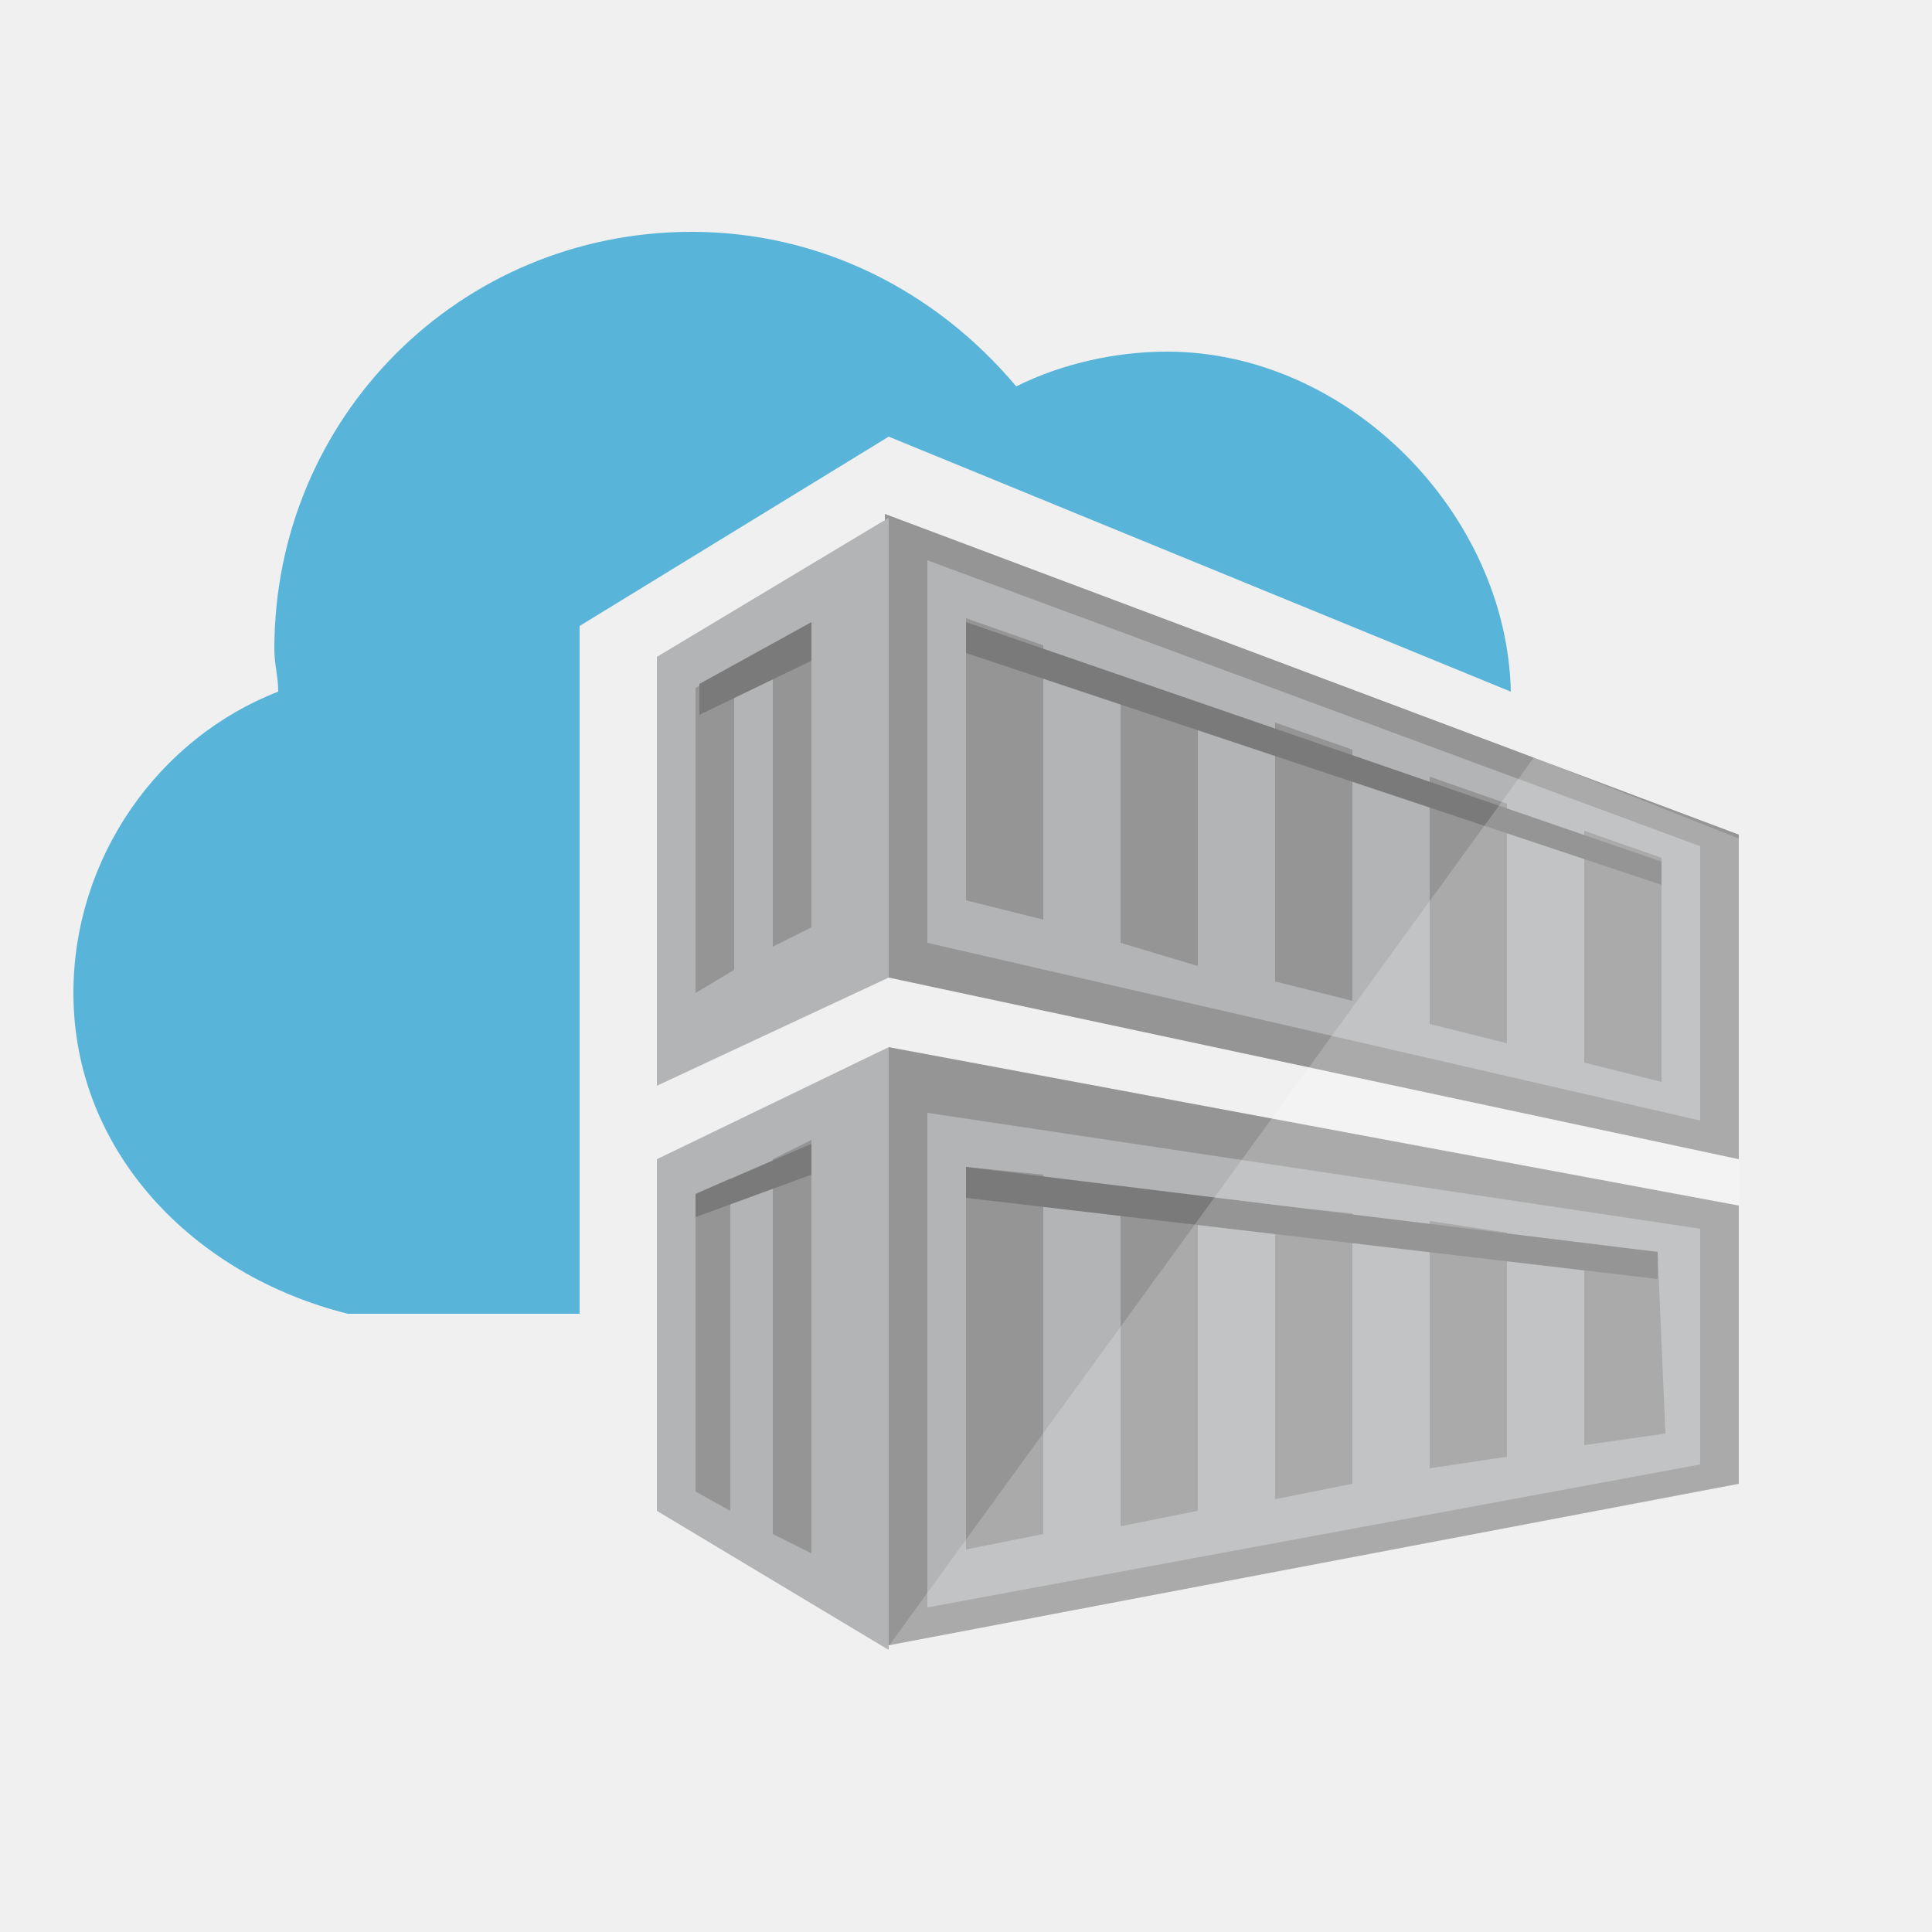
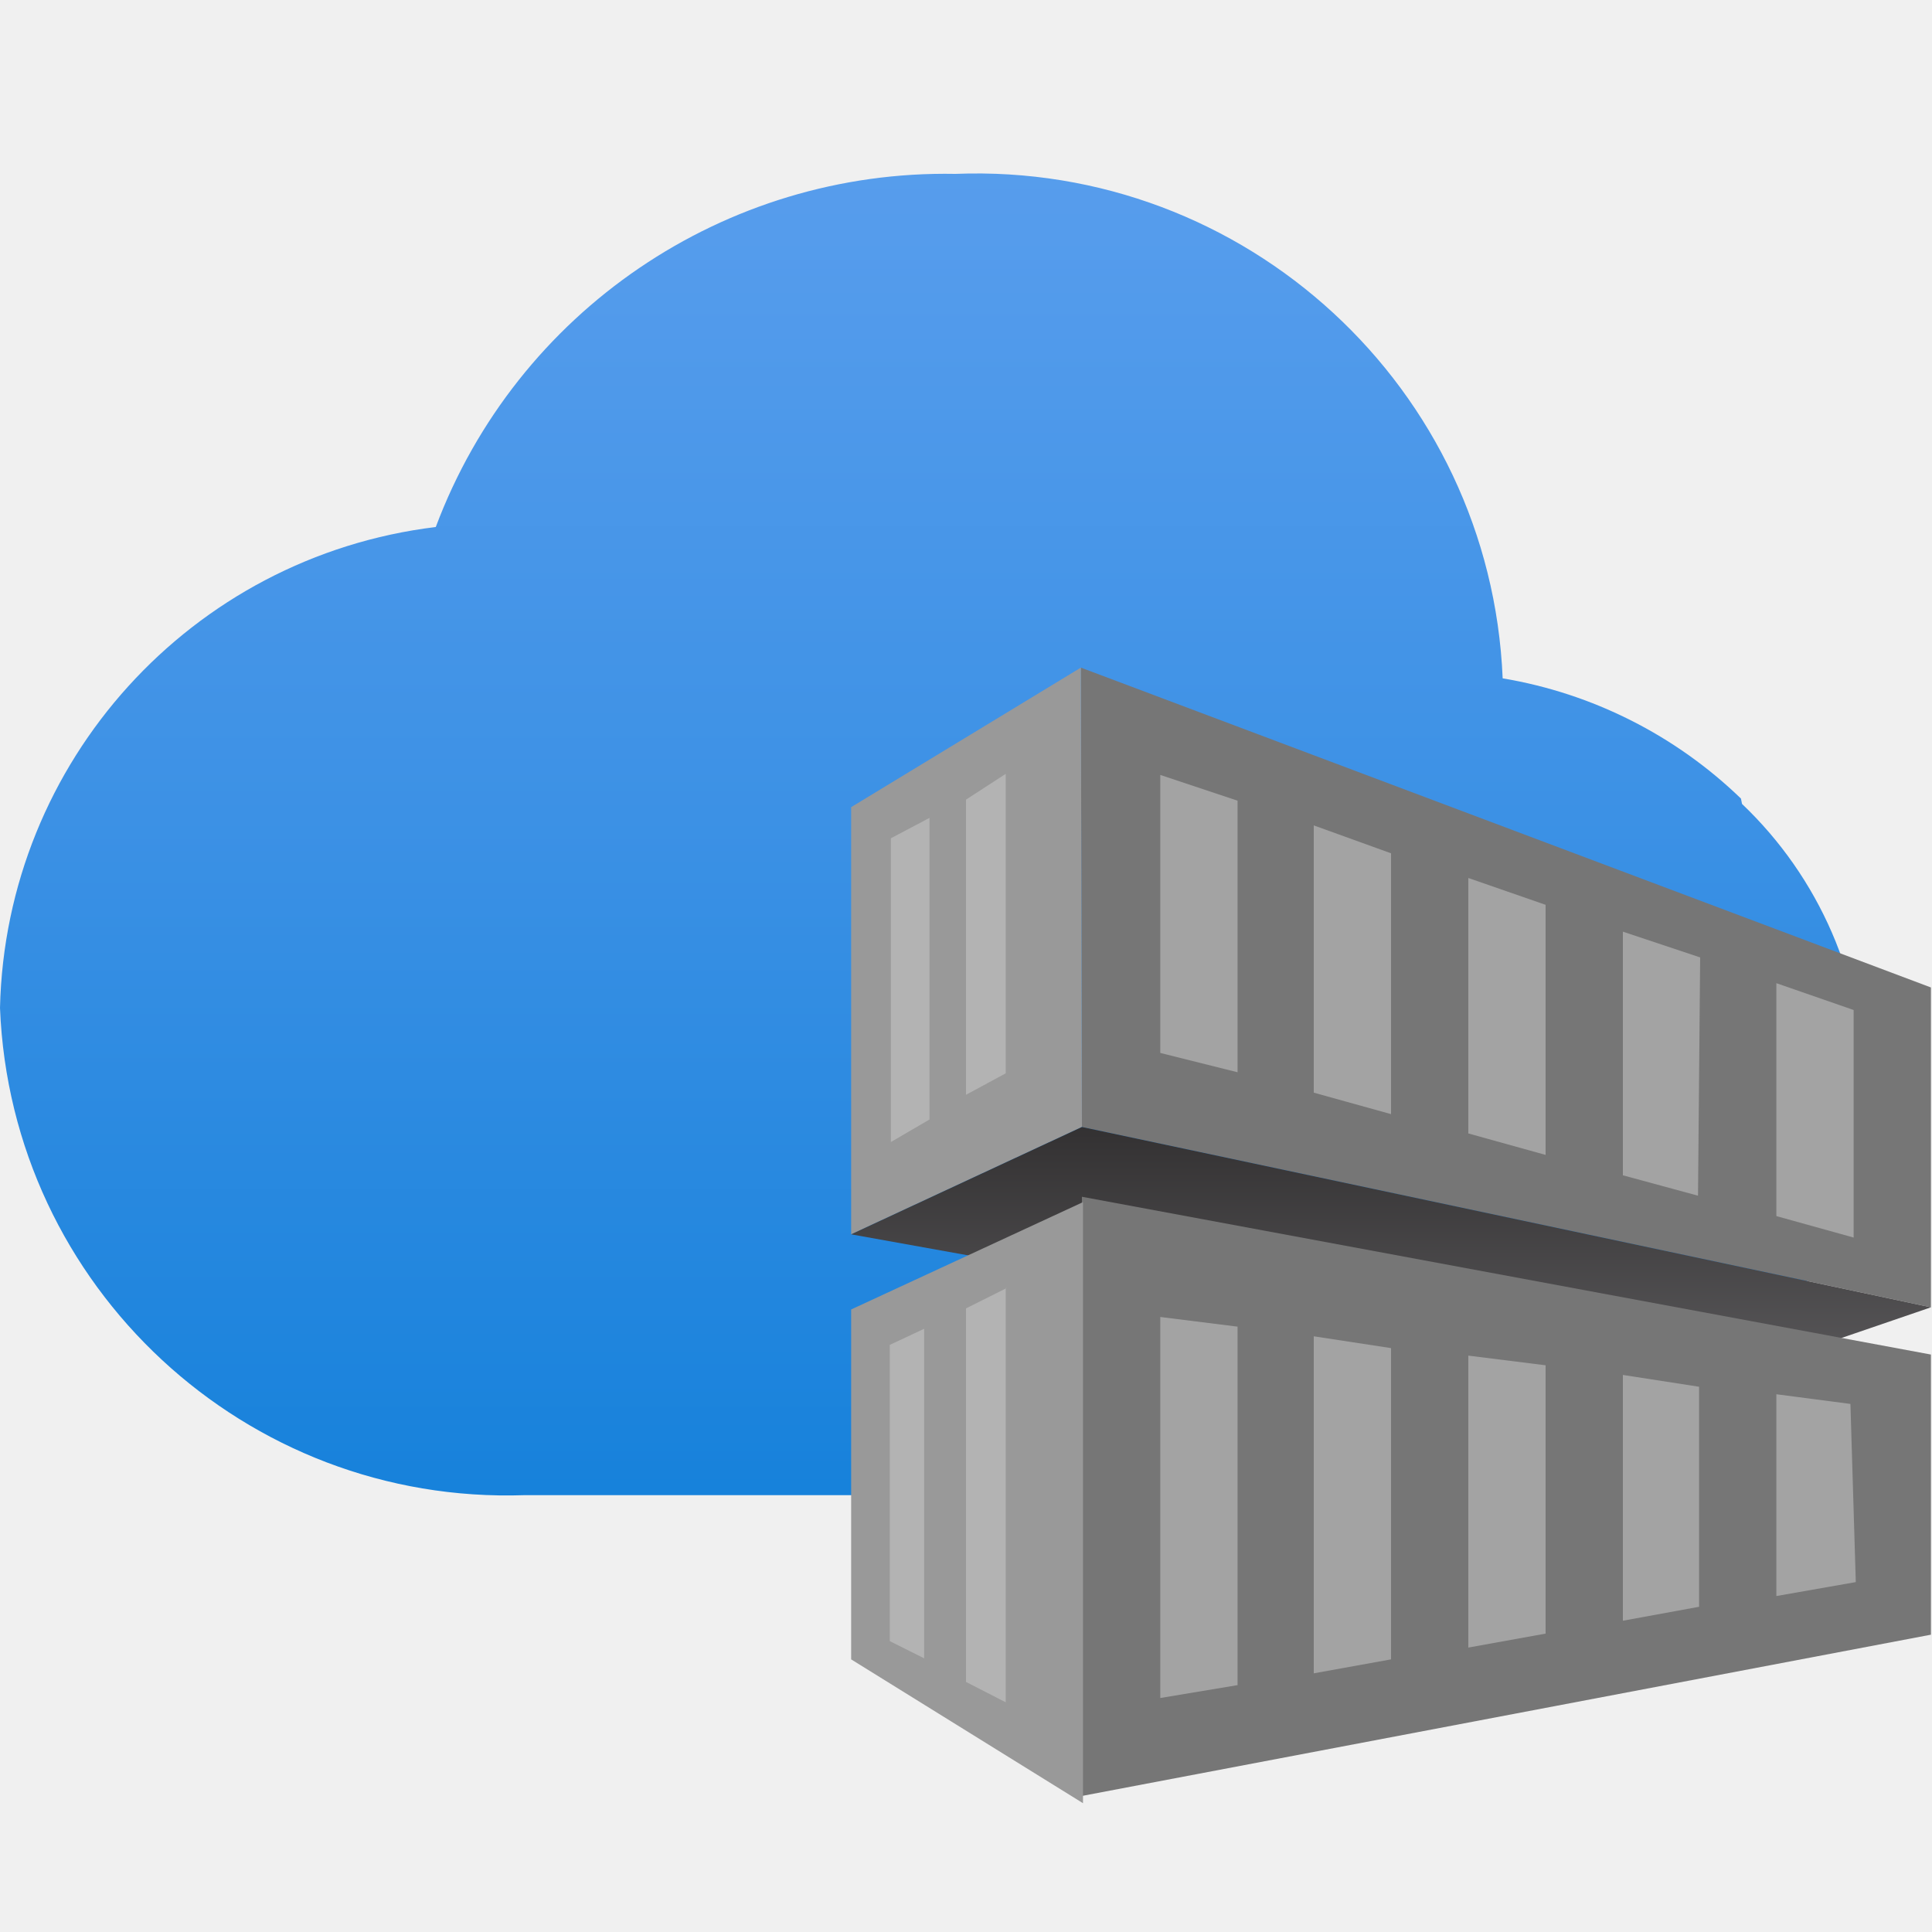
- <svg xmlns="http://www.w3.org/2000/svg" version="1.1" id="Layer_1" width="50" height="50" xml:space="preserve">
-   <style>
-         .st1{fill:#959595}.st2{fill:#b3b4b5}
-     </style>
-   <path d="M15 34H9c-4-1-7.1-4.2-7.1-8.3 0-3.5 2.2-6.6 5.3-7.8 0-.4-.1-.7-.1-1.1 0-6 4.8-10.8 10.8-10.8 3.3 0 6.3 1.5 8.4 4 1.2-.6 2.6-.9 3.9-.9 4.7 0 8.8 4.2 8.9 8.8L23 11.3l-8 4.9V34z" fill="#59b4d9" />
-   <path class="st1" d="M45 38.4l-22.1 4.2.1-15.5 22 4.1v7.2zM22.9 13.3L45 21.6V30l-22-4.7" />
-   <path class="st2" d="M23 25.3l-6 2.8V17l6-3.6M44 29l-20-4.6v-9.9l20 7.4V29zm-11-3.6l2 .5v-6.5l-2-.7v6.7zm-2-7.2l-2-.7v6.9l2 .6v-6.8zm6 8.3l2 .5v-6.2l-2-.7v6.4zm-12-3.2l2 .5v-7.1l-2-.7v7.3zm18-1.1l-2-.7v6l2 .5v-5.8zm-19 6.6v12.8l20-3.7v-6.1l-20-3zm1 11.3v-9.9l2 .2v9.3l-2 .4zm6-1l-2 .4v-8.7l2 .3v8zm2-.3v-7.6l2 .2v7l-2 .4zm6-1.1l-2 .3v-6.4l2 .3v5.8zm4.1-.6l-2.1.3v-5.2l1.9.2.2 4.7z" />
-   <path class="st1" d="M19 25.1l-1 .6v-7.9l1-.5v7.8zm2-9l-1 .7v7.7l1-.5v-7.9z" />
-   <path class="st2" d="M17 39.1V30l6-2.9v15.6" />
-   <path class="st1" d="M18.9 39.1l-.9-.5v-7.7l.9-.4v8.6zm2.1-9.6l-1 .5v9.7l1 .5V29.5z" />
-   <path d="M43 22.9l-18-6v-.8l18 6.2v.6zm-.1 9.5L25 30.2v.8l17.9 2.1v-.7zM21 17.1v-1l-2.9 1.6v.8l2.9-1.4zm-3 14.4l3-1.1v-.8l-3 1.3v.6z" fill="#7a7a7a" />
-   <path d="M45 21.7v16.7l-22 4.2 16.7-23 5.3 2.1z" opacity=".2" fill="#fff" />
+ <svg xmlns="http://www.w3.org/2000/svg" id="e8ee89e7-5497-43af-8237-07da56b0594c" width="18" height="18" viewBox="0 0 18 18">
+   <defs>
+     <linearGradient id="acf8419d-8bd3-4d4c-a313-79bfa4dbbb30" x1="8.67" y1="17.54" x2="8.67" y2="-1.19" gradientUnits="userSpaceOnUse">
+       <stop offset="0" stop-color="#0078d4" />
+       <stop offset="0.16" stop-color="#1380da" />
+       <stop offset="0.53" stop-color="#3c91e5" />
+       <stop offset="0.82" stop-color="#559cec" />
+       <stop offset="1" stop-color="#5ea0ef" />
+     </linearGradient>
+     <linearGradient id="b70b4374-3fee-4f3a-a2a1-8f4484807b01" x1="12.96" y1="10.5" x2="12.96" y2="12.92" gradientUnits="userSpaceOnUse">
+       <stop offset="0" stop-color="#333132" />
+       <stop offset="1" stop-color="#5b5a5c" />
+     </linearGradient>
+   </defs>
+   <path d="M16.22,7.44A4.19,4.19,0,0,0,14,6.32,4.91,4.91,0,0,0,8.9,1.62,5.07,5.07,0,0,0,4.06,4.91,4.62,4.62,0,0,0,0,9.39a4.73,4.73,0,0,0,4.89,4.54l.43,0h7.92l.21,0a4,4,0,0,0,3.92-3.81,3.67,3.67,0,0,0-1.14-2.63" fill="url(#acf8419d-8bd3-4d4c-a313-79bfa4dbbb30)" />
+   <polygon points="10.07 6.22 10.08 10.5 17.99 12.18 17.99 9.2 10.07 6.22" fill="#767676" />
+   <polyline points="10.07 6.22 7.93 7.52 7.93 11.5 10.08 10.5" fill="#999" />
+   <polygon points="13.68 10.56 14.4 10.76 14.4 8.43 13.68 8.18 13.68 10.56" fill="#a3a3a3" />
+   <polygon points="12.96 7.95 12.24 7.69 12.24 10.18 12.96 10.38 12.96 7.95" fill="#a3a3a3" />
+   <polygon points="15.12 10.95 15.82 11.14 15.84 8.92 15.12 8.68 15.12 10.95" fill="#a3a3a3" />
+   <polygon points="10.81 9.81 11.53 9.99 11.53 7.46 10.81 7.22 10.81 9.81" fill="#a3a3a3" />
+   <polygon points="17.27 9.41 16.55 9.16 16.55 11.33 17.27 11.53 17.27 9.41" fill="#a3a3a3" />
+   <path id="a8719886-8ecb-4bb1-abaf-d5d3808b2091" d="M8.66,10.43l-.36.21V7.81l.36-.19Zm.71-3.22L9,7.45V10.2L9.37,10Z" fill="#b3b3b3" />
+   <polygon points="17.99 12.18 15.83 12.92 7.93 11.5 10.08 10.5 17.99 12.18" fill="url(#b70b4374-3fee-4f3a-a2a1-8f4484807b01)" />
+   <polygon points="17.99 15.23 10.04 16.74 10.08 11.15 17.99 12.62 17.99 15.23" fill="#767676" />
+   <polygon points="10.81 15.82 10.81 12.27 11.53 12.36 11.53 15.7 10.81 15.82" fill="#a3a3a3" />
+   <polygon points="12.96 15.46 12.24 15.59 12.24 12.45 12.96 12.56 12.96 15.46 12.96 15.46" fill="#a3a3a3" />
+   <polygon points="13.68 15.35 13.68 12.63 14.4 12.72 14.4 15.22 13.68 15.35" fill="#a3a3a3" />
+   <polygon points="15.83 14.97 15.12 15.1 15.12 12.81 15.83 12.92 15.83 14.97" fill="#a3a3a3" />
+   <polygon points="17.29 14.74 16.55 14.87 16.55 12.99 17.24 13.08 17.29 14.74" fill="#a3a3a3" />
+   <path id="b8a4c988-6241-4bdc-bddf-c20634c3ebe1" d="M7.93,15.46V12.2l2.16-1v5.6Z" fill="#999" />
+   <path id="b623bcd9-1396-4807-80b7-64d0fc8848c0" d="M8.61,15.45l-.32-.16V12.53l.32-.15ZM9.38,12,9,12.19l0,3.48.37.19V12Z" fill="#b3b3b3" />
</svg>
